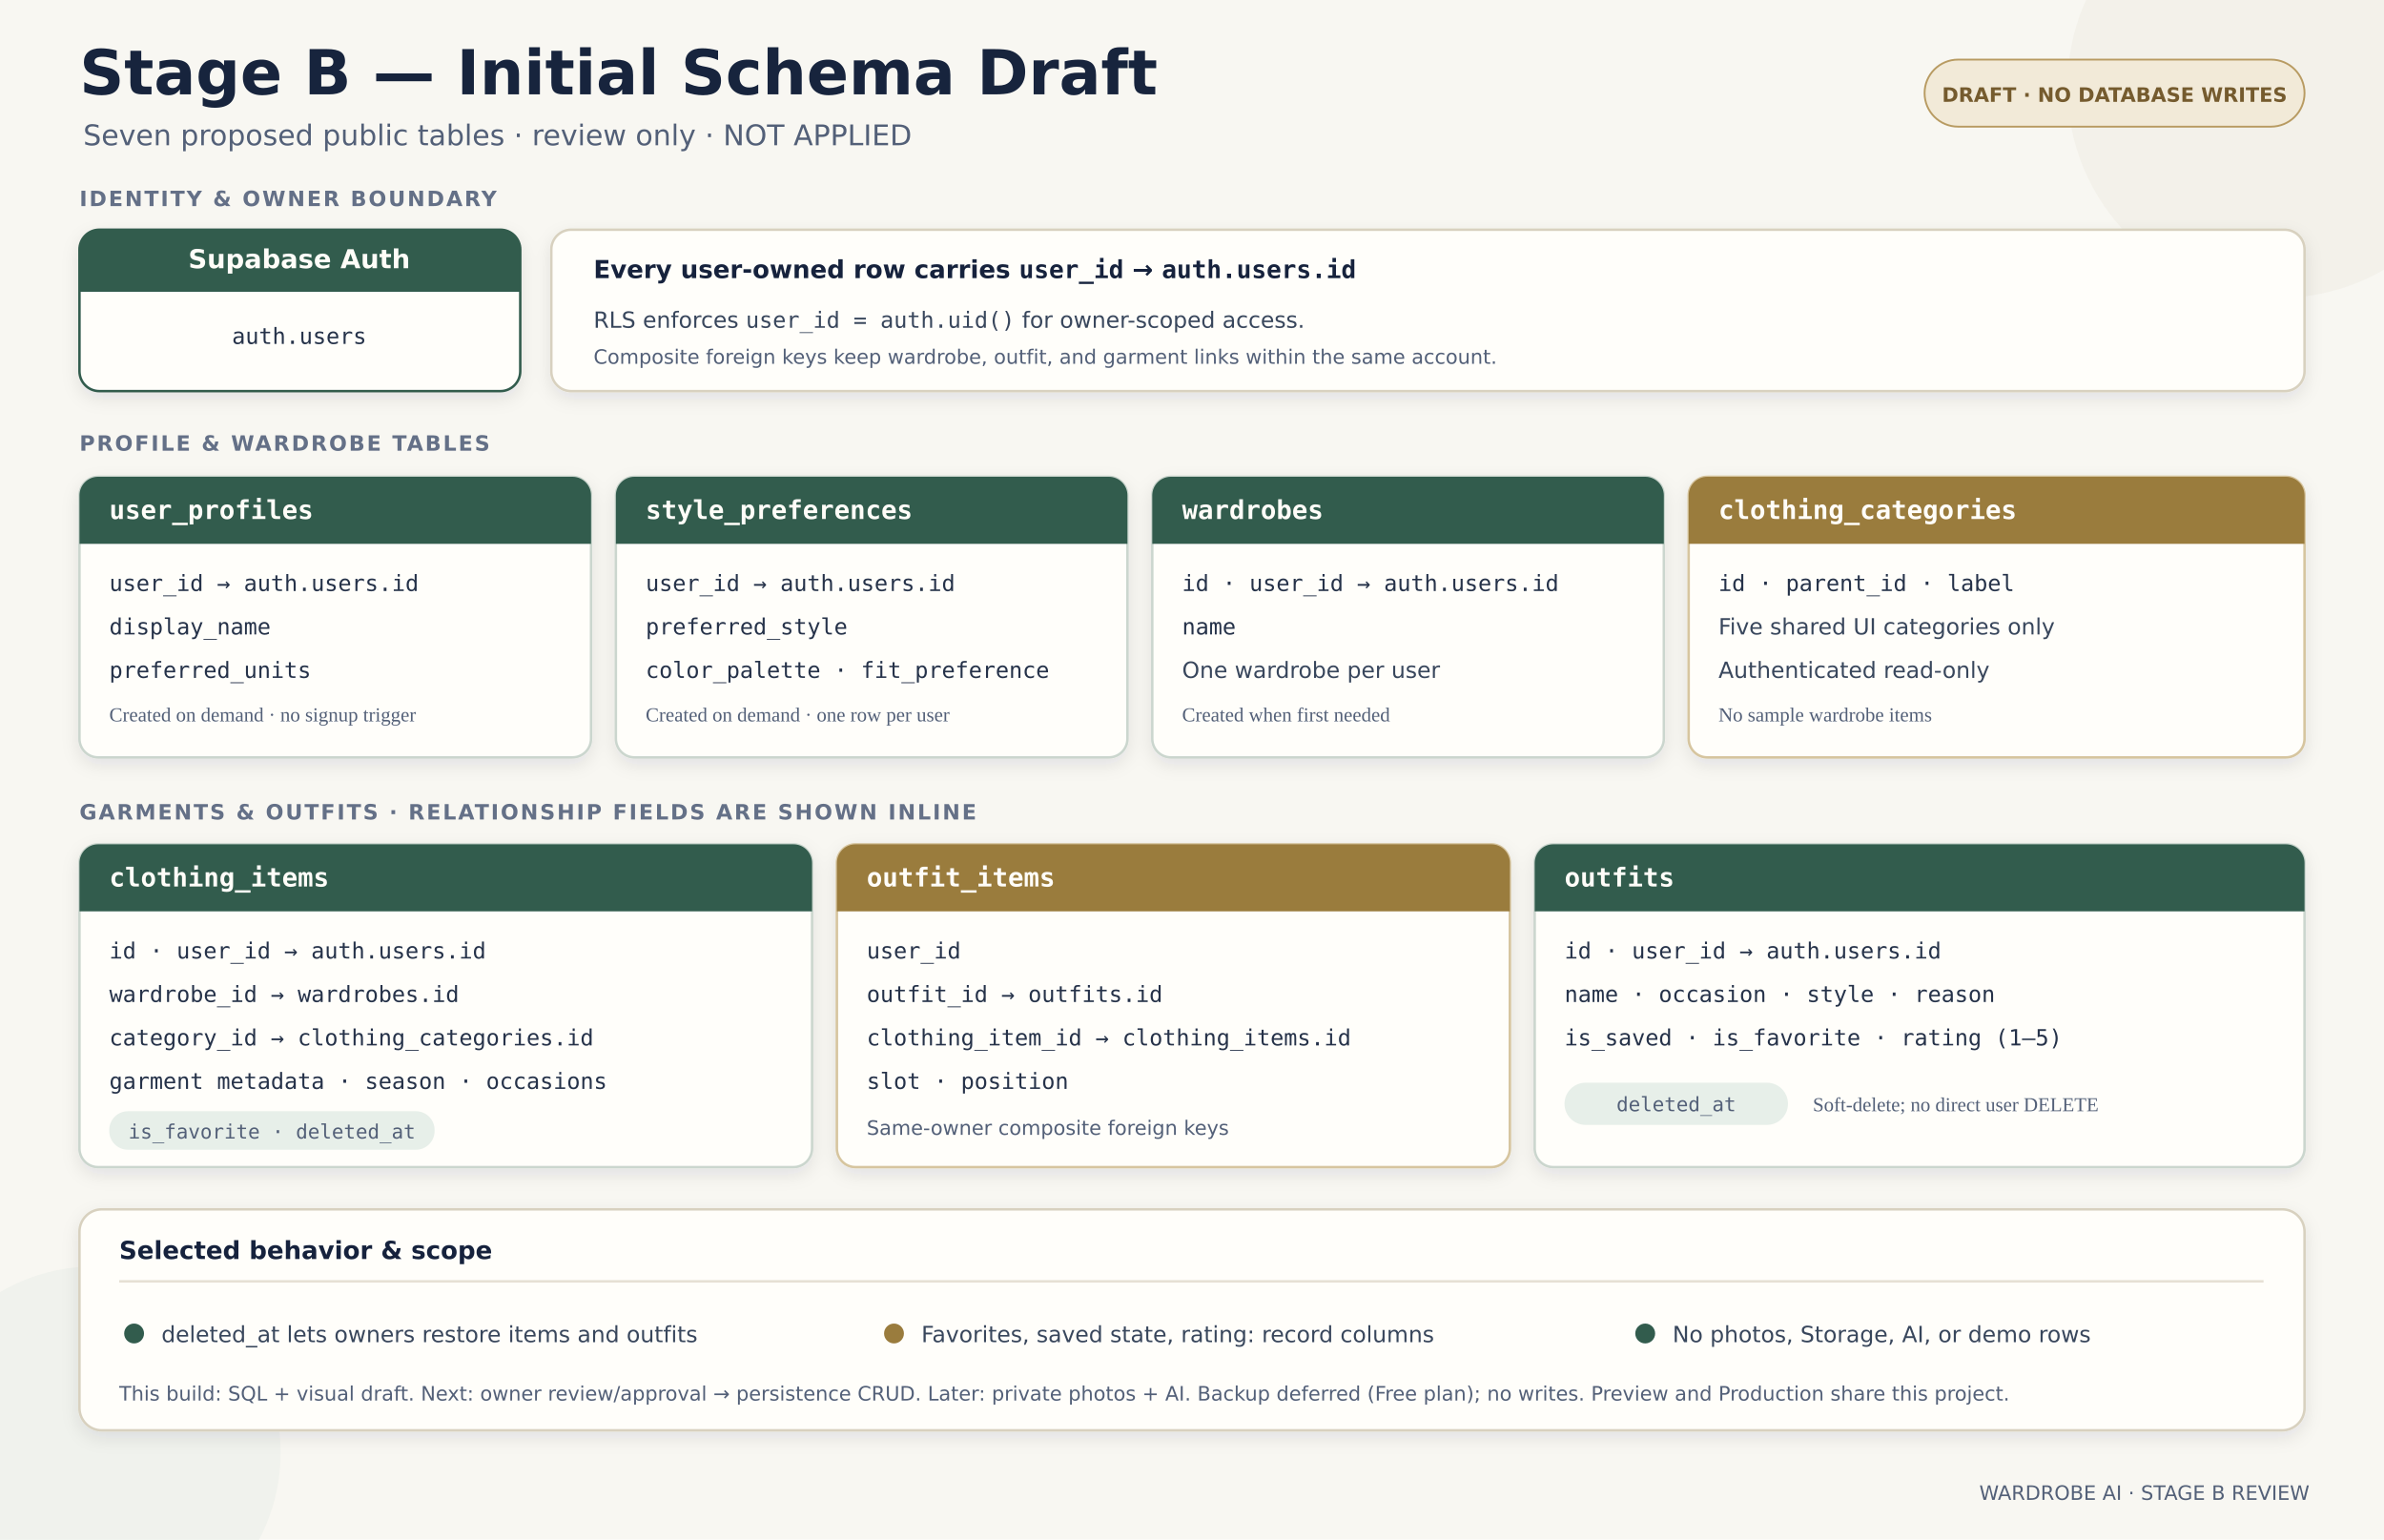
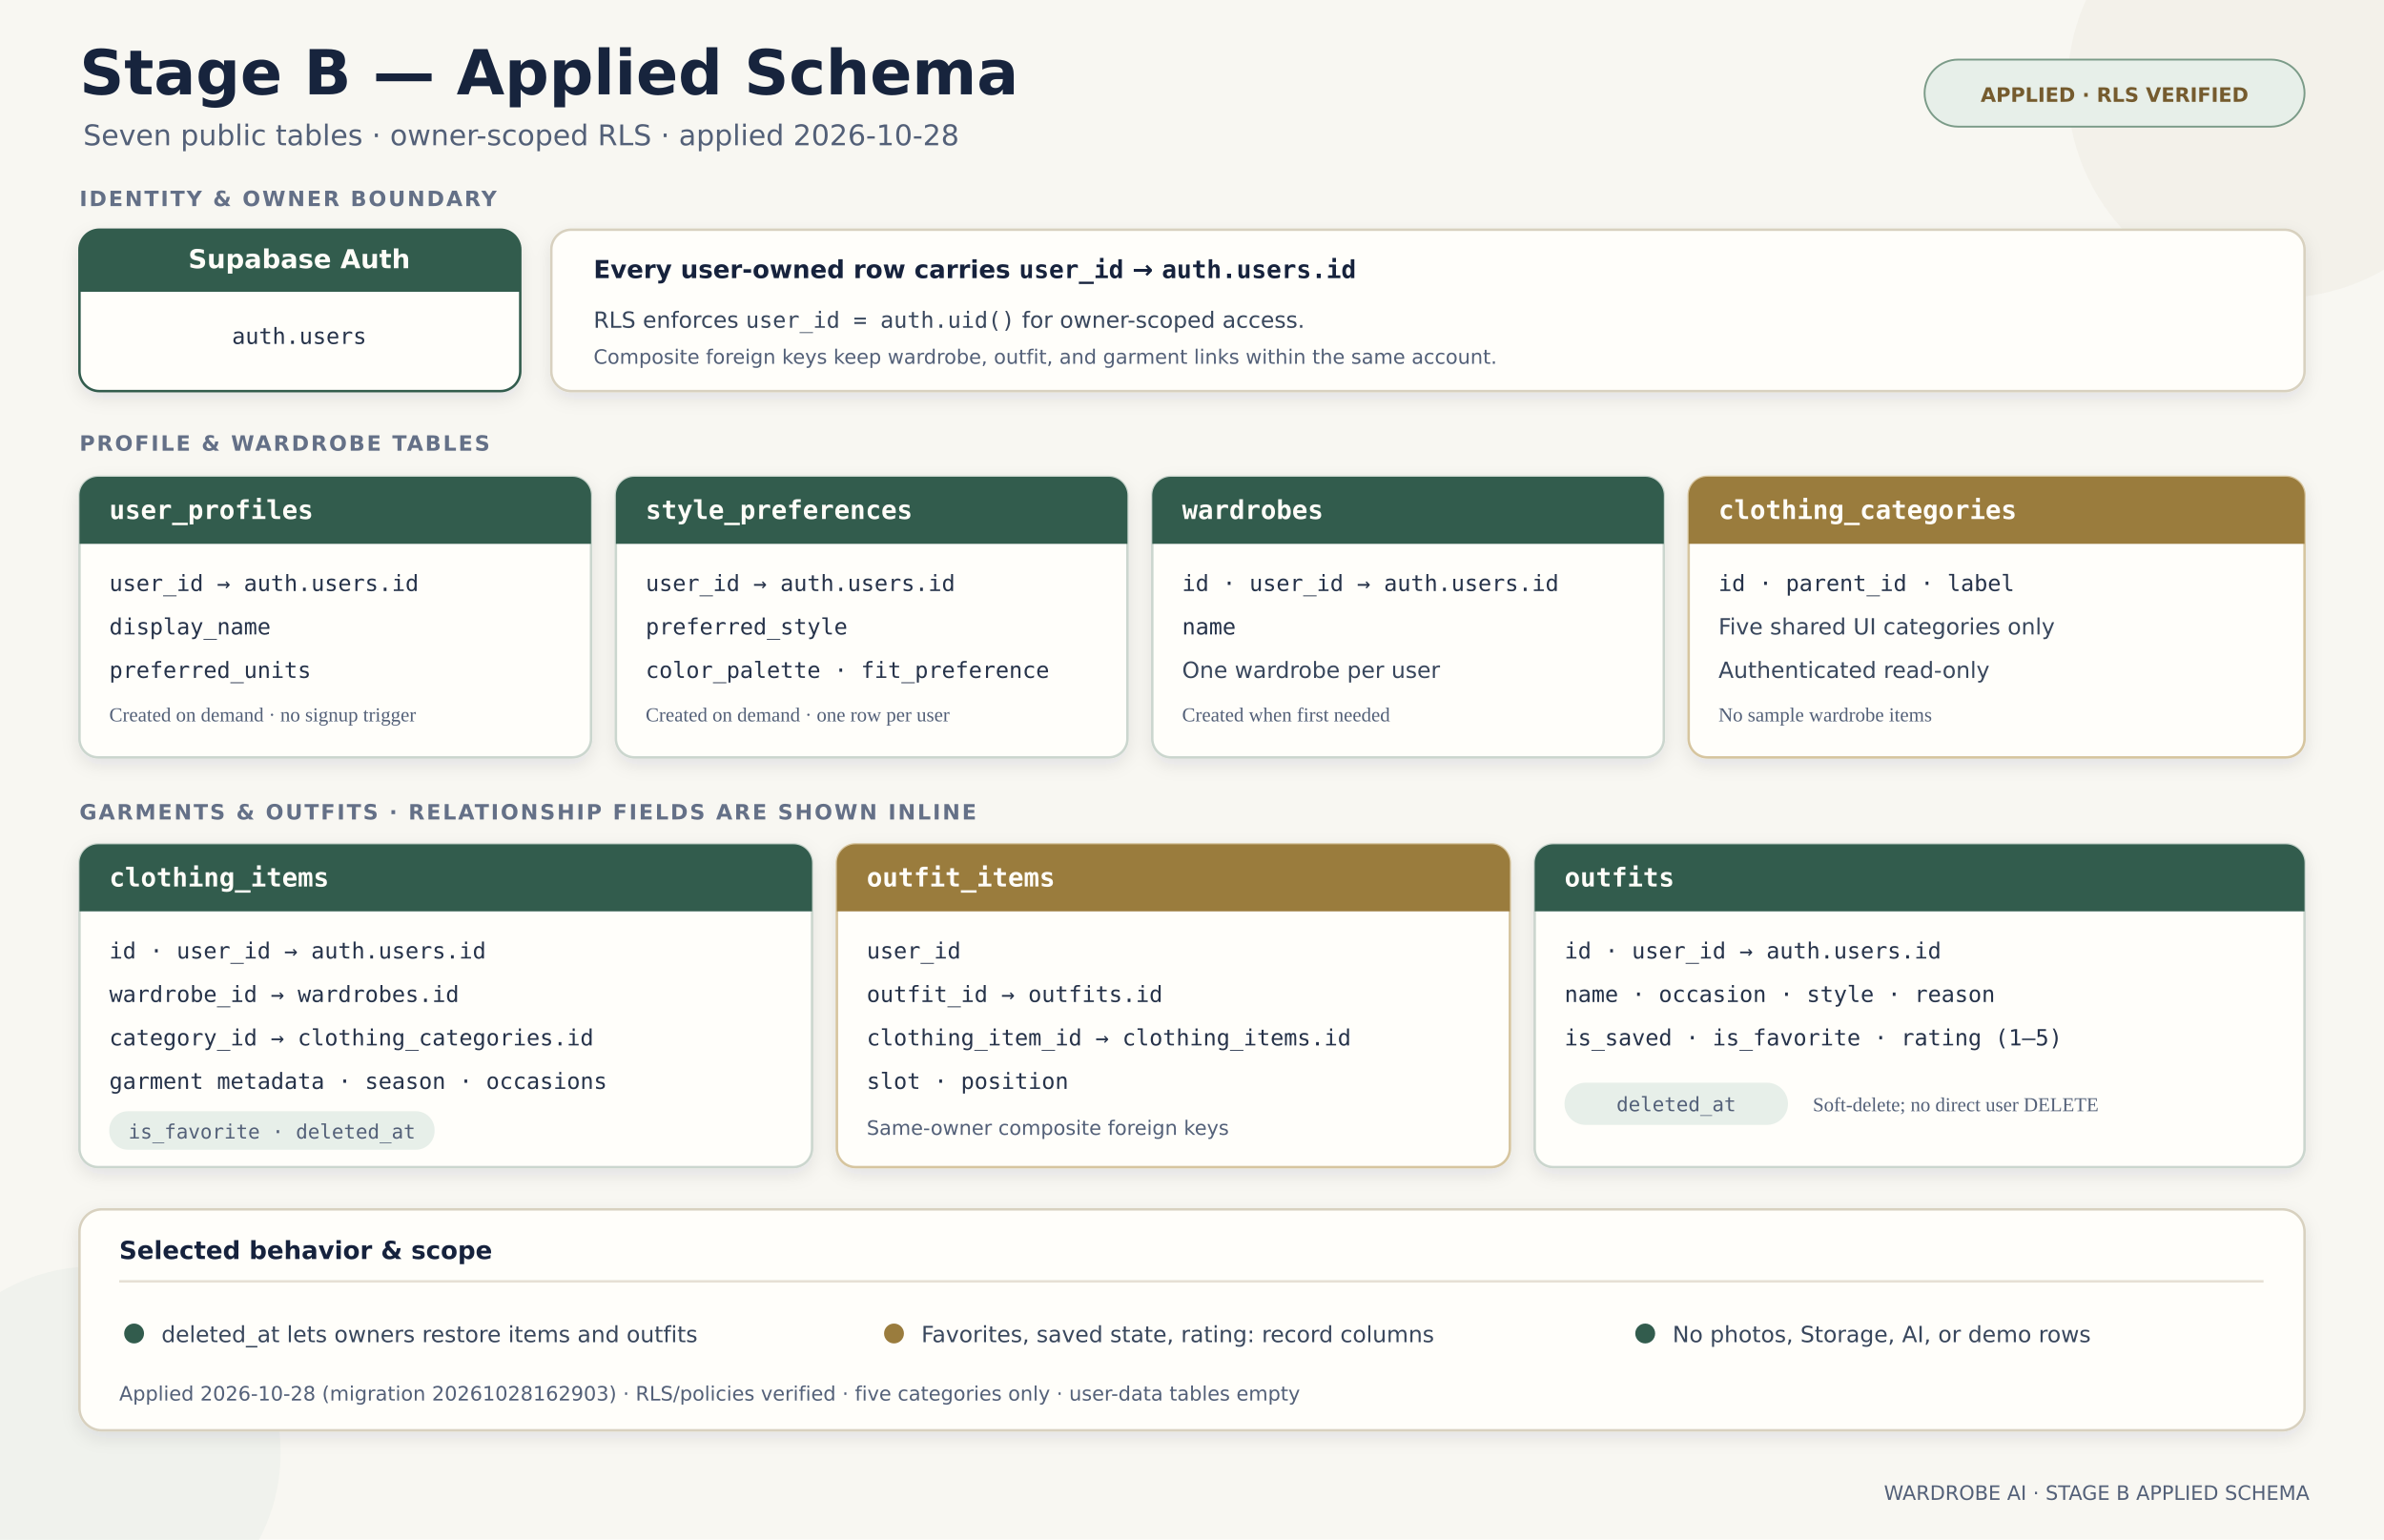
<svg xmlns="http://www.w3.org/2000/svg" width="1920" height="1240" viewBox="0 0 1920 1240" role="img" aria-labelledby="title desc">
  <defs>
    <filter id="shadow" x="-10%" y="-10%" width="120%" height="130%">
      <feDropShadow dx="0" dy="5" stdDeviation="7" flood-color="#17243d" flood-opacity="0.09" />
    </filter>
    <marker id="arrow" markerWidth="10" markerHeight="10" refX="8" refY="5" orient="auto" markerUnits="strokeWidth">
      <path d="M0,0 L10,5 L0,10 z" fill="#9b814d" />
    </marker>
    <style>
      .sans { font-family: "DejaVu Sans", Arial, sans-serif; }
      .mono { font-family: "DejaVu Sans Mono", monospace; }
      .title { font-size: 50px; font-weight: 700; fill: #17243d; }
      .subtitle { font-size: 23px; font-weight: 400; fill: #536078; }
      .eyebrow { font-size: 17px; font-weight: 700; letter-spacing: 1.5px; fill: #647087; }
      .table-title { font-size: 21px; font-weight: 700; fill: #fffdf8; }
      .field { font-size: 18px; fill: #26334a; }
      .note-title { font-size: 20px; font-weight: 700; fill: #17243d; }
      .note { font-size: 18px; fill: #39465c; }
      .small { font-size: 16px; fill: #536078; }
      .tag { font-size: 16px; font-weight: 700; fill: #755b2e; }
    </style>
  </defs>
  <rect width="1920" height="1240" fill="#f8f7f2" />
  <circle cx="1835" cy="70" r="170" fill="#ece9df" opacity="0.42" />
  <circle cx="76" cy="1170" r="150" fill="#e9eee8" opacity="0.54" />
-   <text x="64" y="76" class="sans title">Stage B — Initial Schema Draft</text>
-   <text x="67" y="117" class="sans subtitle">Seven proposed public tables · review only · NOT APPLIED</text>
-   <rect x="1550" y="48" width="306" height="54" rx="27" fill="#f2ead8" stroke="#b89b62" stroke-width="1.5" />
-   <text x="1703" y="82" text-anchor="middle" class="sans tag" fill="#755b2e">DRAFT · NO DATABASE WRITES</text>
+   <text x="64" y="76" class="sans title">Stage B — Applied Schema</text>
+   <text x="67" y="117" class="sans subtitle">Seven public tables · owner-scoped RLS · applied 2026-10-28</text>
+   <rect x="1550" y="48" width="306" height="54" rx="27" fill="#e7efe9" stroke="#7b9b88" stroke-width="1.5" />
+   <text x="1703" y="82" text-anchor="middle" class="sans tag" fill="#315b4d">APPLIED · RLS VERIFIED</text>
  <text x="64" y="166" class="sans eyebrow">IDENTITY &amp; OWNER BOUNDARY</text>
  <g filter="url(#shadow)">
    <rect x="64" y="185" width="355" height="130" rx="16" fill="#fffefa" stroke="#315b4d" stroke-width="2" />
    <path d="M80 185h323a16 16 0 0 1 16 16v34H64v-34a16 16 0 0 1 16-16z" fill="#315b4d" />
    <text x="241" y="216" text-anchor="middle" class="sans table-title">Supabase Auth</text>
    <text x="241" y="277" text-anchor="middle" class="mono field">auth.users</text>
    <rect x="444" y="185" width="1412" height="130" rx="16" fill="#fffefa" stroke="#d8d1bf" stroke-width="2" />
    <text x="478" y="224" class="sans note-title">Every user-owned row carries <tspan class="mono">user_id</tspan> → <tspan class="mono">auth.users.id</tspan>
    </text>
    <text x="478" y="264" class="sans note">RLS enforces <tspan class="mono">user_id = auth.uid()</tspan> for owner-scoped access.</text>
    <text x="478" y="293" class="sans small">Composite foreign keys keep wardrobe, outfit, and garment links within the same account.</text>
  </g>
  <text x="64" y="363" class="sans eyebrow">PROFILE &amp; WARDROBE TABLES</text>
  <g filter="url(#shadow)">
    <rect x="64" y="384" width="412" height="226" rx="15" fill="#fffefa" stroke="#cbd6ce" stroke-width="2" />
    <path d="M79 384h382a15 15 0 0 1 15 15v39H64v-39a15 15 0 0 1 15-15z" fill="#315b4d" />
    <text x="88" y="418" class="mono table-title">user_profiles</text>
    <text x="88" y="476" class="mono field">user_id → auth.users.id</text>
    <text x="88" y="511" class="mono field">display_name</text>
    <text x="88" y="546" class="mono field">preferred_units</text>
    <text x="88" y="581" class="small">Created on demand · no signup trigger</text>
    <rect x="496" y="384" width="412" height="226" rx="15" fill="#fffefa" stroke="#cbd6ce" stroke-width="2" />
    <path d="M511 384h382a15 15 0 0 1 15 15v39H496v-39a15 15 0 0 1 15-15z" fill="#315b4d" />
    <text x="520" y="418" class="mono table-title">style_preferences</text>
    <text x="520" y="476" class="mono field">user_id → auth.users.id</text>
    <text x="520" y="511" class="mono field">preferred_style</text>
    <text x="520" y="546" class="mono field">color_palette · fit_preference</text>
    <text x="520" y="581" class="small">Created on demand · one row per user</text>
    <rect x="928" y="384" width="412" height="226" rx="15" fill="#fffefa" stroke="#cbd6ce" stroke-width="2" />
    <path d="M943 384h382a15 15 0 0 1 15 15v39H928v-39a15 15 0 0 1 15-15z" fill="#315b4d" />
    <text x="952" y="418" class="mono table-title">wardrobes</text>
    <text x="952" y="476" class="mono field">id · user_id → auth.users.id</text>
    <text x="952" y="511" class="mono field">name</text>
    <text x="952" y="546" class="sans note">One wardrobe per user</text>
    <text x="952" y="581" class="small">Created when first needed</text>
    <rect x="1360" y="384" width="496" height="226" rx="15" fill="#fffefa" stroke="#d6c59f" stroke-width="2" />
    <path d="M1375 384h466a15 15 0 0 1 15 15v39h-496v-39a15 15 0 0 1 15-15z" fill="#9a7b3e" />
    <text x="1384" y="418" class="mono table-title">clothing_categories</text>
    <text x="1384" y="476" class="mono field">id · parent_id · label</text>
    <text x="1384" y="511" class="sans note">Five shared UI categories only</text>
    <text x="1384" y="546" class="sans note">Authenticated read-only</text>
    <text x="1384" y="581" class="small">No sample wardrobe items</text>
  </g>
  <text x="64" y="660" class="sans eyebrow">GARMENTS &amp; OUTFITS · RELATIONSHIP FIELDS ARE SHOWN INLINE</text>
  <g filter="url(#shadow)">
    <rect x="64" y="680" width="590" height="260" rx="15" fill="#fffefa" stroke="#cbd6ce" stroke-width="2" />
    <path d="M79 680h560a15 15 0 0 1 15 15v39H64v-39a15 15 0 0 1 15-15z" fill="#315b4d" />
    <text x="88" y="714" class="mono table-title">clothing_items</text>
    <text x="88" y="772" class="mono field">id · user_id → auth.users.id</text>
    <text x="88" y="807" class="mono field">wardrobe_id → wardrobes.id</text>
    <text x="88" y="842" class="mono field">category_id → clothing_categories.id</text>
    <text x="88" y="877" class="mono field">garment metadata · season · occasions</text>
    <rect x="88" y="895" width="262" height="31" rx="15" fill="#e7efe9" />
    <text x="219" y="917" text-anchor="middle" class="mono small">is_favorite · deleted_at</text>
    <rect x="674" y="680" width="542" height="260" rx="15" fill="#fffefa" stroke="#d6c59f" stroke-width="2" />
    <path d="M689 680h512a15 15 0 0 1 15 15v39H674v-39a15 15 0 0 1 15-15z" fill="#9a7b3e" />
    <text x="698" y="714" class="mono table-title">outfit_items</text>
    <text x="698" y="772" class="mono field">user_id</text>
    <text x="698" y="807" class="mono field">outfit_id → outfits.id</text>
    <text x="698" y="842" class="mono field">clothing_item_id → clothing_items.id</text>
    <text x="698" y="877" class="mono field">slot · position</text>
    <text x="698" y="914" class="sans small">Same-owner composite foreign keys</text>
    <rect x="1236" y="680" width="620" height="260" rx="15" fill="#fffefa" stroke="#cbd6ce" stroke-width="2" />
    <path d="M1251 680h590a15 15 0 0 1 15 15v39h-620v-39a15 15 0 0 1 15-15z" fill="#315b4d" />
    <text x="1260" y="714" class="mono table-title">outfits</text>
    <text x="1260" y="772" class="mono field">id · user_id → auth.users.id</text>
    <text x="1260" y="807" class="mono field">name · occasion · style · reason</text>
    <text x="1260" y="842" class="mono field">is_saved · is_favorite · rating (1–5)</text>
    <rect x="1260" y="872" width="180" height="34" rx="17" fill="#e7efe9" />
    <text x="1350" y="895" text-anchor="middle" class="mono small">deleted_at</text>
    <text x="1460" y="895" class="small">Soft-delete; no direct user DELETE</text>
  </g>
  <g filter="url(#shadow)">
    <rect x="64" y="974" width="1792" height="178" rx="18" fill="#fffefa" stroke="#d8d1bf" stroke-width="2" />
    <text x="96" y="1014" class="sans note-title">Selected behavior &amp; scope</text>
    <line x1="96" y1="1032" x2="1823" y2="1032" stroke="#e6e0d4" stroke-width="2" />
    <circle cx="108" cy="1074" r="8" fill="#315b4d" />
    <text x="130" y="1081" class="sans note">deleted_at lets owners restore items and outfits</text>
    <circle cx="720" cy="1074" r="8" fill="#9a7b3e" />
    <text x="742" y="1081" class="sans note">Favorites, saved state, rating: record columns</text>
    <circle cx="1325" cy="1074" r="8" fill="#315b4d" />
    <text x="1347" y="1081" class="sans note">No photos, Storage, AI, or demo rows</text>
-     <text x="96" y="1128" class="sans small">This build: SQL + visual draft. Next: owner review/approval → persistence CRUD. Later: private photos + AI. Backup deferred (Free plan); no writes. Preview and Production share this project.</text>
+     <text x="96" y="1128" class="sans small">Applied 2026-10-28 (migration 20261028162903) · RLS/policies verified · five categories only · user-data tables empty</text>
  </g>
-   <text x="1860" y="1208" text-anchor="end" class="sans small">WARDROBE AI · STAGE B REVIEW</text>
+   <text x="1860" y="1208" text-anchor="end" class="sans small">WARDROBE AI · STAGE B APPLIED SCHEMA</text>
</svg>
